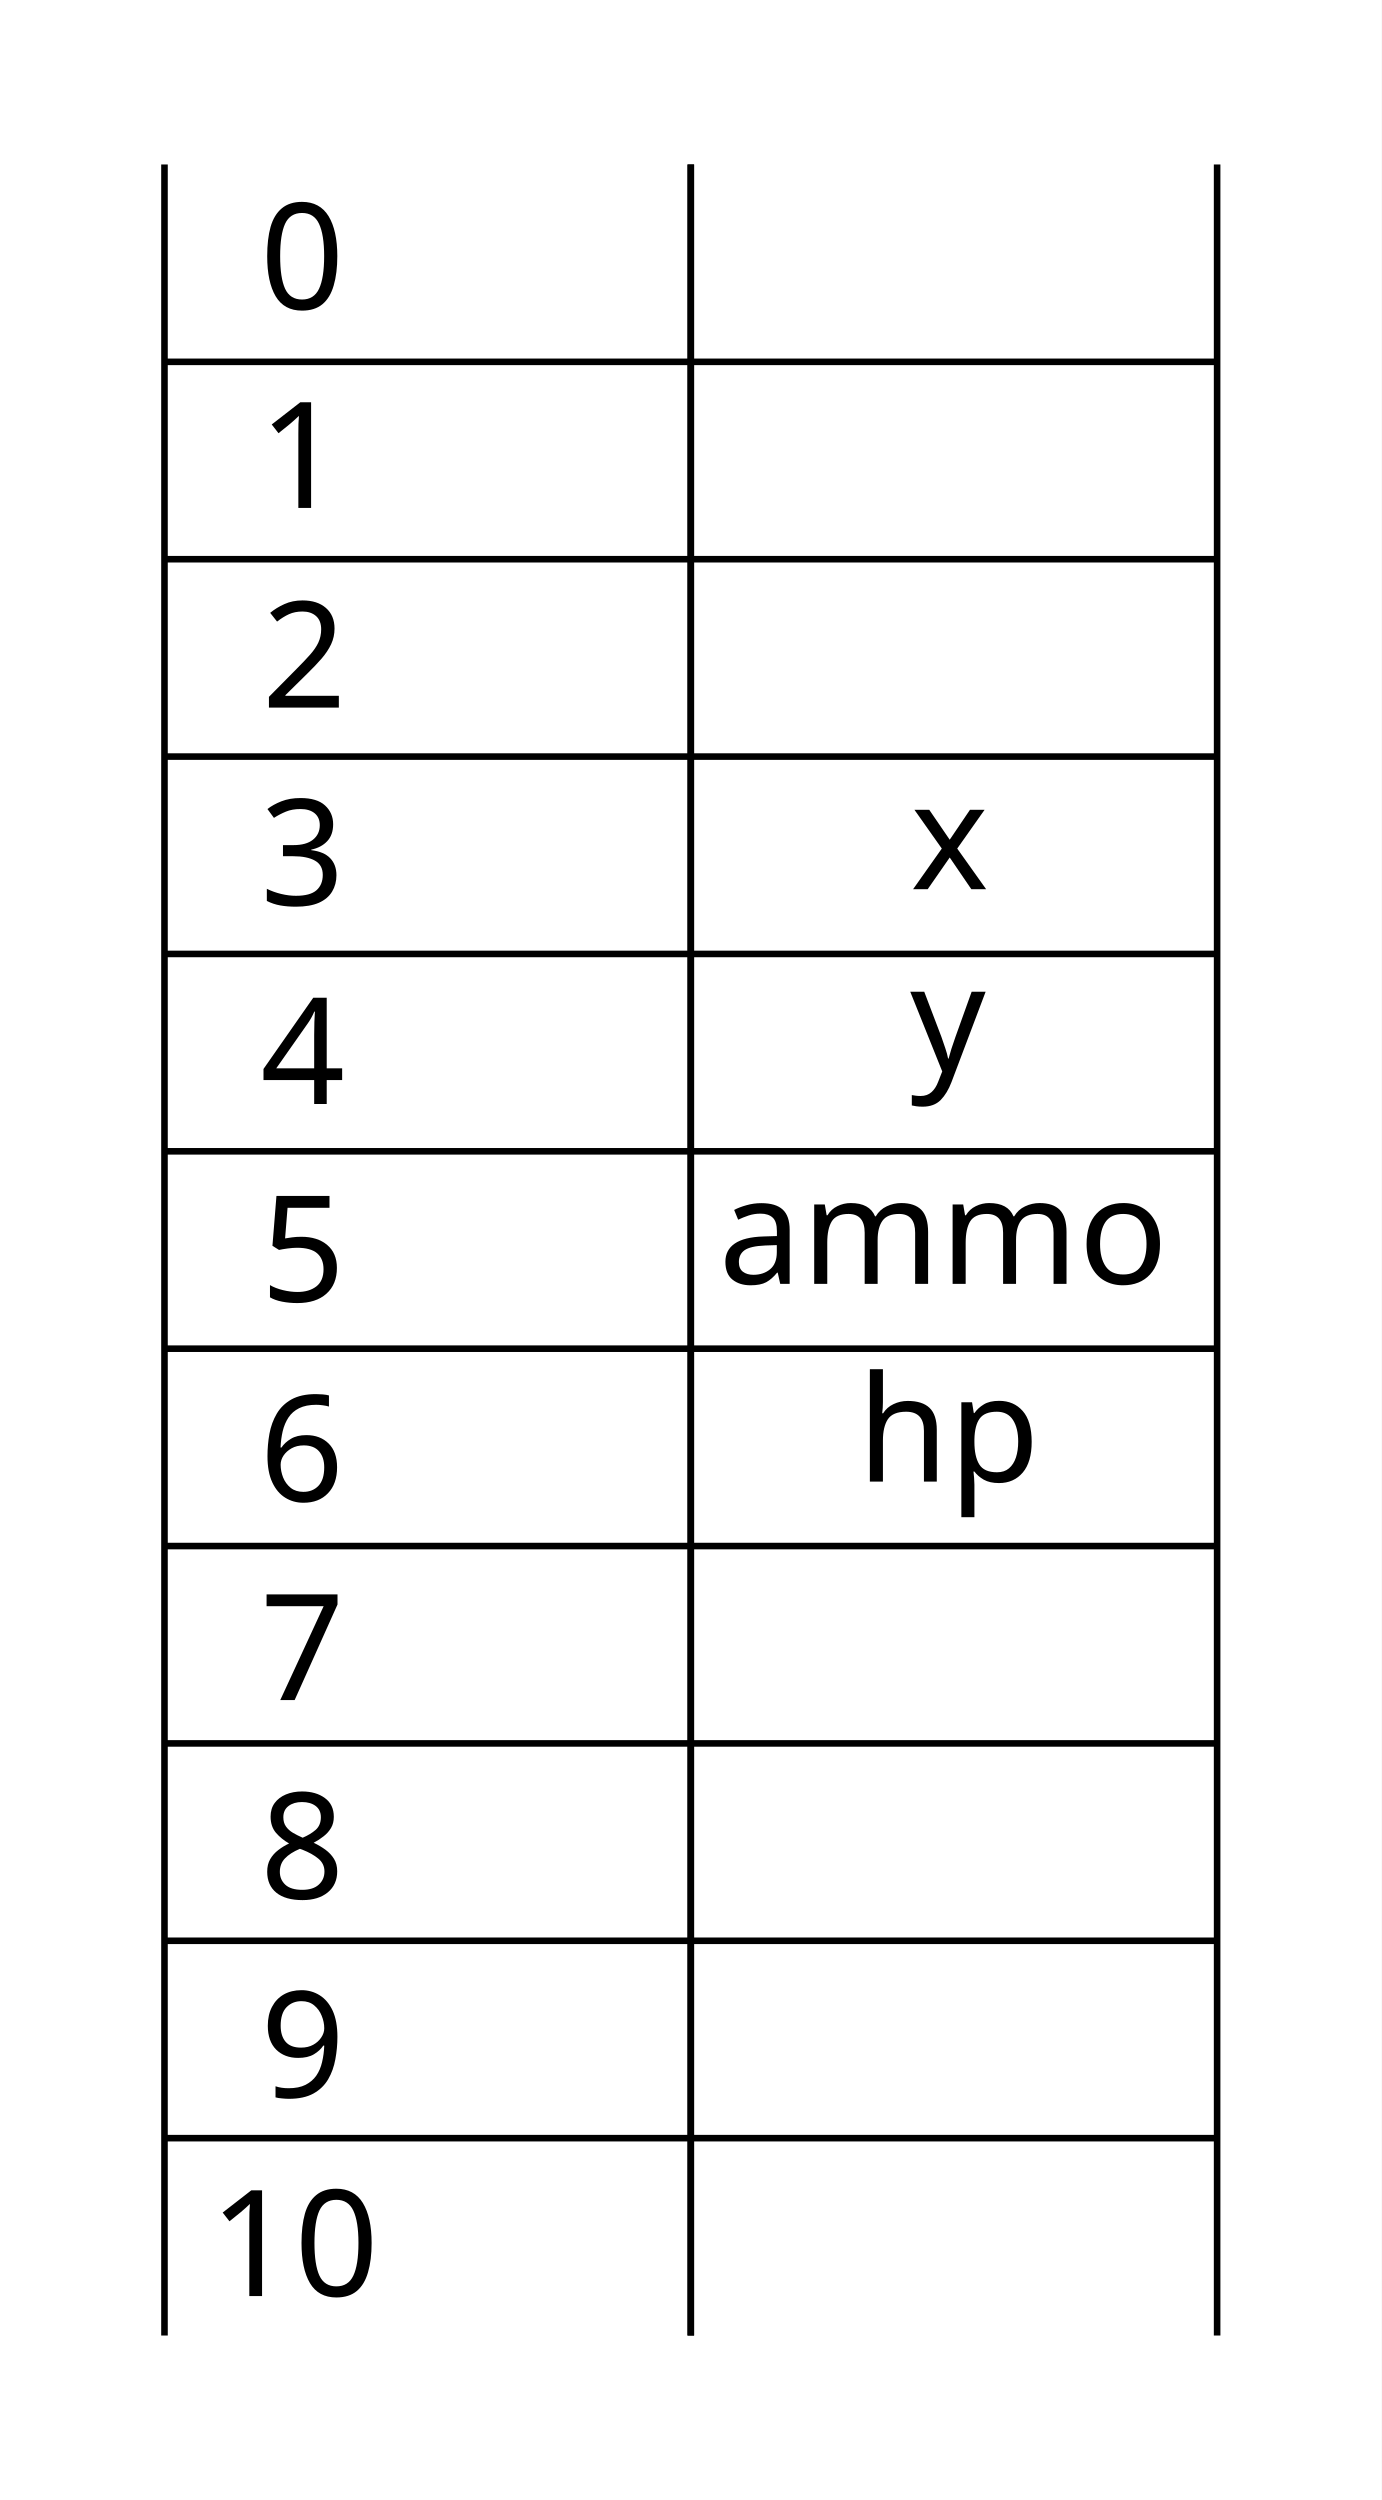
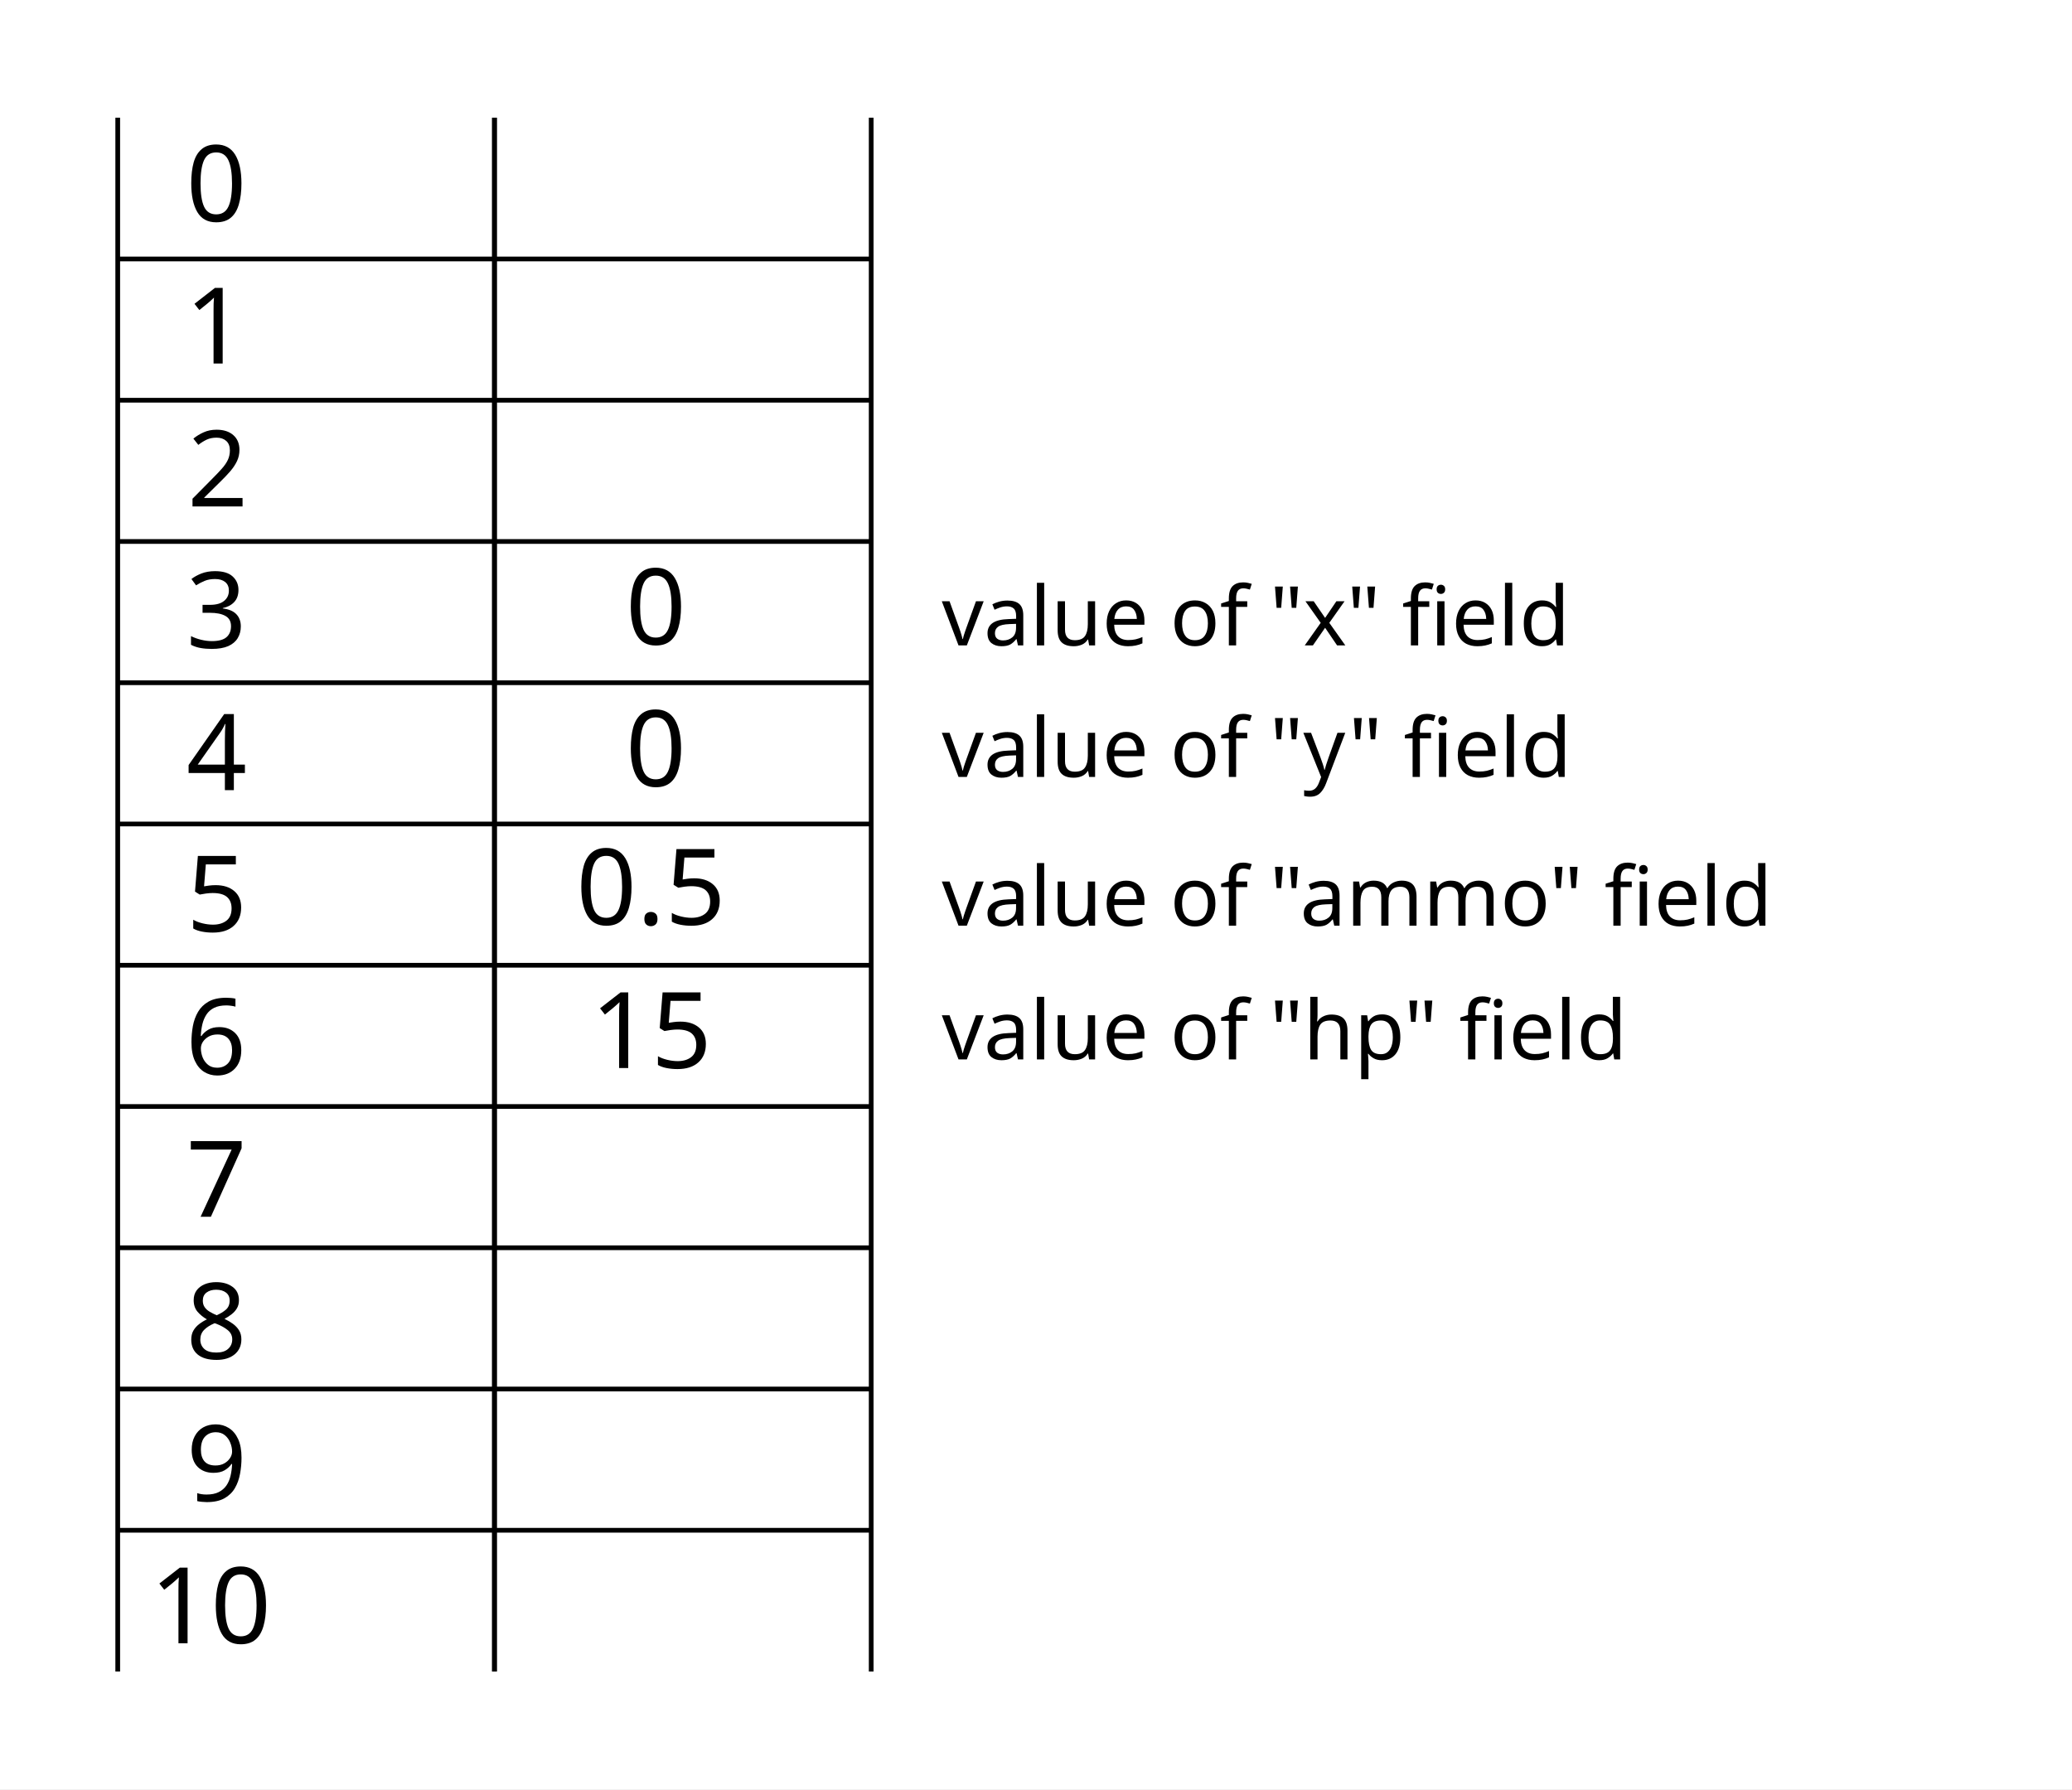
- <svg xmlns="http://www.w3.org/2000/svg" width="59.267mm" height="107.244mm" viewBox="0 0 210 380" id="svg2" version="1.1">
+ <svg xmlns="http://www.w3.org/2000/svg" width="124.178mm" height="107.244mm" viewBox="0 0 440 380" id="svg2" version="1.1">
  <defs id="defs4" />
  <g id="layer1" transform="translate(65,-47.36225)">
-     <rect style="opacity:1;fill:#ffffff;fill-opacity:1;stroke:none;stroke-width:2.425;stroke-miterlimit:10;stroke-dasharray:none;stroke-opacity:1" id="rect4155" width="210" height="380" x="-65" y="47.362" />
-     <g id="g4302">
-       <path id="path4153" d="M 40,72.362 40,402.362" style="fill:none;fill-rule:evenodd;stroke:#000000;stroke-width:1px;stroke-linecap:butt;stroke-linejoin:miter;stroke-opacity:1" />
-       <path id="path4184" d="m 40,102.362 80,0" style="fill:none;fill-rule:evenodd;stroke:#000000;stroke-width:1px;stroke-linecap:butt;stroke-linejoin:miter;stroke-opacity:1" />
-       <path id="path4186" d="M 120,72.362 120,402.362" style="fill:none;fill-rule:evenodd;stroke:#000000;stroke-width:1px;stroke-linecap:butt;stroke-linejoin:miter;stroke-opacity:1" />
-       <path id="path4184-3" d="m 40,192.362 80,0" style="fill:none;fill-rule:evenodd;stroke:#000000;stroke-width:1px;stroke-linecap:butt;stroke-linejoin:miter;stroke-opacity:1" />
-       <path id="path4184-8" d="m 40,342.362 80,0" style="fill:none;fill-rule:evenodd;stroke:#000000;stroke-width:1px;stroke-linecap:butt;stroke-linejoin:miter;stroke-opacity:1" />
-       <path id="path4184-6" d="m 40,312.362 80,0" style="fill:none;fill-rule:evenodd;stroke:#000000;stroke-width:1px;stroke-linecap:butt;stroke-linejoin:miter;stroke-opacity:1" />
-       <path id="path4184-0" d="m 40,282.362 80,0" style="fill:none;fill-rule:evenodd;stroke:#000000;stroke-width:1px;stroke-linecap:butt;stroke-linejoin:miter;stroke-opacity:1" />
-       <path id="path4184-4" d="m 40,132.362 80,0" style="fill:none;fill-rule:evenodd;stroke:#000000;stroke-width:1px;stroke-linecap:butt;stroke-linejoin:miter;stroke-opacity:1" />
-       <path id="path4184-8-8" d="m 40,222.362 80,0" style="fill:none;fill-rule:evenodd;stroke:#000000;stroke-width:1px;stroke-linecap:butt;stroke-linejoin:miter;stroke-opacity:1" />
-       <path id="path4184-8-88" d="m 40,372.362 80,0" style="fill:none;fill-rule:evenodd;stroke:#000000;stroke-width:1px;stroke-linecap:butt;stroke-linejoin:miter;stroke-opacity:1" />
-       <path id="path4184-4-9" d="m 40,162.362 80,0" style="fill:none;fill-rule:evenodd;stroke:#000000;stroke-width:1px;stroke-linecap:butt;stroke-linejoin:miter;stroke-opacity:1" />
-       <path id="path4184-8-8-7" d="m 40,252.362 80,0" style="fill:none;fill-rule:evenodd;stroke:#000000;stroke-width:1px;stroke-linecap:butt;stroke-linejoin:miter;stroke-opacity:1" />
-     </g>
-     <text xml:space="preserve" style="font-style:normal;font-weight:normal;font-size:22.5px;line-height:125%;font-family:sans-serif;text-align:start;letter-spacing:0px;word-spacing:0px;writing-mode:lr-tb;text-anchor:start;fill:#000000;fill-opacity:1;stroke:none;stroke-width:1px;stroke-linecap:butt;stroke-linejoin:miter;stroke-opacity:1" x="44.229" y="242.504" id="text4286">
-       <tspan id="tspan4288" x="44.229" y="242.504">ammo</tspan>
+     <rect style="opacity:1;fill:#ffffff;fill-opacity:1;stroke:none;stroke-width:2.425;stroke-miterlimit:10;stroke-dasharray:none;stroke-opacity:1" id="rect4155" width="440" height="380" x="-65" y="47.362" />
+     <path style="fill:none;fill-rule:evenodd;stroke:#000000;stroke-width:1px;stroke-linecap:butt;stroke-linejoin:miter;stroke-opacity:1" d="M 40,72.362 40,402.362" id="path4153" />
+     <path style="fill:none;fill-rule:evenodd;stroke:#000000;stroke-width:1px;stroke-linecap:butt;stroke-linejoin:miter;stroke-opacity:1" d="m 40,102.362 80,0" id="path4184" />
+     <path style="fill:none;fill-rule:evenodd;stroke:#000000;stroke-width:1px;stroke-linecap:butt;stroke-linejoin:miter;stroke-opacity:1" d="M 120,72.362 120,402.362" id="path4186" />
+     <path style="fill:none;fill-rule:evenodd;stroke:#000000;stroke-width:1px;stroke-linecap:butt;stroke-linejoin:miter;stroke-opacity:1" d="m 40,192.362 80,0" id="path4184-3" />
+     <path style="fill:none;fill-rule:evenodd;stroke:#000000;stroke-width:1px;stroke-linecap:butt;stroke-linejoin:miter;stroke-opacity:1" d="m 40,342.362 80,0" id="path4184-8" />
+     <path style="fill:none;fill-rule:evenodd;stroke:#000000;stroke-width:1px;stroke-linecap:butt;stroke-linejoin:miter;stroke-opacity:1" d="m 40,312.362 80,0" id="path4184-6" />
+     <path style="fill:none;fill-rule:evenodd;stroke:#000000;stroke-width:1px;stroke-linecap:butt;stroke-linejoin:miter;stroke-opacity:1" d="m 40,282.362 80,0" id="path4184-0" />
+     <path style="fill:none;fill-rule:evenodd;stroke:#000000;stroke-width:1px;stroke-linecap:butt;stroke-linejoin:miter;stroke-opacity:1" d="m 40,132.362 80,0" id="path4184-4" />
+     <path style="fill:none;fill-rule:evenodd;stroke:#000000;stroke-width:1px;stroke-linecap:butt;stroke-linejoin:miter;stroke-opacity:1" d="m 40,222.362 80,0" id="path4184-8-8" />
+     <path style="fill:none;fill-rule:evenodd;stroke:#000000;stroke-width:1px;stroke-linecap:butt;stroke-linejoin:miter;stroke-opacity:1" d="m 40,372.362 80,0" id="path4184-8-88" />
+     <path style="fill:none;fill-rule:evenodd;stroke:#000000;stroke-width:1px;stroke-linecap:butt;stroke-linejoin:miter;stroke-opacity:1" d="m 40,162.362 80,0" id="path4184-4-9" />
+     <path style="fill:none;fill-rule:evenodd;stroke:#000000;stroke-width:1px;stroke-linecap:butt;stroke-linejoin:miter;stroke-opacity:1" d="m 40,252.362 80,0" id="path4184-8-8-7" />
+     <text xml:space="preserve" style="font-style:normal;font-weight:normal;font-size:22.5px;line-height:125%;font-family:sans-serif;text-align:start;letter-spacing:0px;word-spacing:0px;writing-mode:lr-tb;text-anchor:start;fill:#000000;fill-opacity:1;stroke:none;stroke-width:1px;stroke-linecap:butt;stroke-linejoin:miter;stroke-opacity:1" x="60.427" y="274.197" id="text4286">
+       <tspan id="tspan4288" x="60.427" y="274.197">15</tspan>
    </text>
-     <text xml:space="preserve" style="font-style:normal;font-weight:normal;font-size:22.5px;line-height:125%;font-family:sans-serif;text-align:start;letter-spacing:0px;word-spacing:0px;writing-mode:lr-tb;text-anchor:start;fill:#000000;fill-opacity:1;stroke:none;stroke-width:1px;stroke-linecap:butt;stroke-linejoin:miter;stroke-opacity:1" x="73.386" y="182.515" id="text4290">
-       <tspan id="tspan4292" x="73.386" y="182.515">x</tspan>
+     <text xml:space="preserve" style="font-style:normal;font-weight:normal;font-size:22.5px;line-height:125%;font-family:sans-serif;text-align:start;letter-spacing:0px;word-spacing:0px;writing-mode:lr-tb;text-anchor:start;fill:#000000;fill-opacity:1;stroke:none;stroke-width:1px;stroke-linecap:butt;stroke-linejoin:miter;stroke-opacity:1" x="67.848" y="184.241" id="text4290">
+       <tspan id="tspan4292" x="67.848" y="184.241">0</tspan>
    </text>
-     <text xml:space="preserve" style="font-style:normal;font-weight:normal;font-size:22.5px;line-height:125%;font-family:sans-serif;text-align:start;letter-spacing:0px;word-spacing:0px;writing-mode:lr-tb;text-anchor:start;fill:#000000;fill-opacity:1;stroke:none;stroke-width:1px;stroke-linecap:butt;stroke-linejoin:miter;stroke-opacity:1" x="73.342" y="210.174" id="text4294">
-       <tspan id="tspan4296" x="73.342" y="210.174">y</tspan>
+     <text xml:space="preserve" style="font-style:normal;font-weight:normal;font-size:22.5px;line-height:125%;font-family:sans-serif;text-align:start;letter-spacing:0px;word-spacing:0px;writing-mode:lr-tb;text-anchor:start;fill:#000000;fill-opacity:1;stroke:none;stroke-width:1px;stroke-linecap:butt;stroke-linejoin:miter;stroke-opacity:1" x="67.848" y="214.345" id="text4294">
+       <tspan id="tspan4296" x="67.848" y="214.345">0</tspan>
    </text>
-     <text xml:space="preserve" style="font-style:normal;font-weight:normal;font-size:22.5px;line-height:125%;font-family:sans-serif;text-align:start;letter-spacing:0px;word-spacing:0px;writing-mode:lr-tb;text-anchor:start;fill:#000000;fill-opacity:1;stroke:none;stroke-width:1px;stroke-linecap:butt;stroke-linejoin:miter;stroke-opacity:1" x="65.311" y="272.569" id="text4298">
-       <tspan id="tspan4300" x="65.311" y="272.569">hp</tspan>
+     <text xml:space="preserve" style="font-style:normal;font-weight:normal;font-size:22.5px;line-height:125%;font-family:sans-serif;text-align:start;letter-spacing:0px;word-spacing:0px;writing-mode:lr-tb;text-anchor:start;fill:#000000;fill-opacity:1;stroke:none;stroke-width:1px;stroke-linecap:butt;stroke-linejoin:miter;stroke-opacity:1" x="57.339" y="243.76" id="text4298">
+       <tspan id="tspan4300" x="57.339" y="243.76">0.5</tspan>
    </text>
    <g transform="translate(-80,2.8926105e-5)" id="g4302-9">
      <path id="path4153-6" d="M 40,72.362 40,402.362" style="fill:none;fill-rule:evenodd;stroke:#000000;stroke-width:1px;stroke-linecap:butt;stroke-linejoin:miter;stroke-opacity:1" />
      <path id="path4184-43" d="m 40,102.362 80,0" style="fill:none;fill-rule:evenodd;stroke:#000000;stroke-width:1px;stroke-linecap:butt;stroke-linejoin:miter;stroke-opacity:1" />
      <path id="path4186-3" d="M 120,72.362 120,402.362" style="fill:none;fill-rule:evenodd;stroke:#000000;stroke-width:1px;stroke-linecap:butt;stroke-linejoin:miter;stroke-opacity:1" />
      <path id="path4184-3-3" d="m 40,192.362 80,0" style="fill:none;fill-rule:evenodd;stroke:#000000;stroke-width:1px;stroke-linecap:butt;stroke-linejoin:miter;stroke-opacity:1" />
      <path id="path4184-8-86" d="m 40,342.362 80,0" style="fill:none;fill-rule:evenodd;stroke:#000000;stroke-width:1px;stroke-linecap:butt;stroke-linejoin:miter;stroke-opacity:1" />
      <path id="path4184-6-0" d="m 40,312.362 80,0" style="fill:none;fill-rule:evenodd;stroke:#000000;stroke-width:1px;stroke-linecap:butt;stroke-linejoin:miter;stroke-opacity:1" />
      <path id="path4184-0-4" d="m 40,282.362 80,0" style="fill:none;fill-rule:evenodd;stroke:#000000;stroke-width:1px;stroke-linecap:butt;stroke-linejoin:miter;stroke-opacity:1" />
      <path id="path4184-4-8" d="m 40,132.362 80,0" style="fill:none;fill-rule:evenodd;stroke:#000000;stroke-width:1px;stroke-linecap:butt;stroke-linejoin:miter;stroke-opacity:1" />
      <path id="path4184-8-8-8" d="m 40,222.362 80,0" style="fill:none;fill-rule:evenodd;stroke:#000000;stroke-width:1px;stroke-linecap:butt;stroke-linejoin:miter;stroke-opacity:1" />
      <path id="path4184-8-88-8" d="m 40,372.362 80,0" style="fill:none;fill-rule:evenodd;stroke:#000000;stroke-width:1px;stroke-linecap:butt;stroke-linejoin:miter;stroke-opacity:1" />
      <path id="path4184-4-9-9" d="m 40,162.362 80,0" style="fill:none;fill-rule:evenodd;stroke:#000000;stroke-width:1px;stroke-linecap:butt;stroke-linejoin:miter;stroke-opacity:1" />
      <path id="path4184-8-8-7-7" d="m 40,252.362 80,0" style="fill:none;fill-rule:evenodd;stroke:#000000;stroke-width:1px;stroke-linecap:butt;stroke-linejoin:miter;stroke-opacity:1" />
    </g>
    <text xml:space="preserve" style="font-style:normal;font-weight:normal;font-size:22.5px;line-height:125%;font-family:sans-serif;text-align:start;letter-spacing:0px;word-spacing:0px;writing-mode:lr-tb;text-anchor:start;fill:#000000;fill-opacity:1;stroke:none;stroke-width:1px;stroke-linecap:butt;stroke-linejoin:miter;stroke-opacity:1" x="-25.496" y="94.362" id="text4207">
      <tspan id="tspan4209" x="-25.496" y="94.362">0</tspan>
    </text>
    <text xml:space="preserve" style="font-style:normal;font-weight:normal;font-size:22.5px;line-height:125%;font-family:sans-serif;text-align:start;letter-spacing:0px;word-spacing:0px;writing-mode:lr-tb;text-anchor:start;fill:#000000;fill-opacity:1;stroke:none;stroke-width:1px;stroke-linecap:butt;stroke-linejoin:miter;stroke-opacity:1" x="-25.699" y="124.573" id="text4211">
      <tspan id="tspan4213" x="-25.699" y="124.573">1</tspan>
    </text>
    <text xml:space="preserve" style="font-style:normal;font-weight:normal;font-size:22.5px;line-height:125%;font-family:sans-serif;text-align:start;letter-spacing:0px;word-spacing:0px;writing-mode:lr-tb;text-anchor:start;fill:#000000;fill-opacity:1;stroke:none;stroke-width:1px;stroke-linecap:butt;stroke-linejoin:miter;stroke-opacity:1" x="-25.199" y="154.922" id="text4215">
      <tspan id="tspan4217" x="-25.199" y="154.922">2</tspan>
    </text>
    <text xml:space="preserve" style="font-style:normal;font-weight:normal;font-size:22.5px;line-height:125%;font-family:sans-serif;text-align:start;letter-spacing:0px;word-spacing:0px;writing-mode:lr-tb;text-anchor:start;fill:#000000;fill-opacity:1;stroke:none;stroke-width:1px;stroke-linecap:butt;stroke-linejoin:miter;stroke-opacity:1" x="-25.458" y="184.962" id="text4219">
      <tspan id="tspan4221" x="-25.458" y="184.962">3</tspan>
    </text>
    <text xml:space="preserve" style="font-style:normal;font-weight:normal;font-size:22.5px;line-height:125%;font-family:sans-serif;text-align:start;letter-spacing:0px;word-spacing:0px;writing-mode:lr-tb;text-anchor:start;fill:#000000;fill-opacity:1;stroke:none;stroke-width:1px;stroke-linecap:butt;stroke-linejoin:miter;stroke-opacity:1" x="-25.419" y="215.173" id="text4223">
      <tspan id="tspan4225" x="-25.419" y="215.173">4</tspan>
    </text>
    <text xml:space="preserve" style="font-style:normal;font-weight:normal;font-size:22.5px;line-height:125%;font-family:sans-serif;text-align:start;letter-spacing:0px;word-spacing:0px;writing-mode:lr-tb;text-anchor:start;fill:#000000;fill-opacity:1;stroke:none;stroke-width:1px;stroke-linecap:butt;stroke-linejoin:miter;stroke-opacity:1" x="-25.386" y="245.214" id="text4227">
      <tspan id="tspan4229" x="-25.386" y="245.214">5</tspan>
    </text>
    <text xml:space="preserve" style="font-style:normal;font-weight:normal;font-size:22.5px;line-height:125%;font-family:sans-serif;text-align:start;letter-spacing:0px;word-spacing:0px;writing-mode:lr-tb;text-anchor:start;fill:#000000;fill-opacity:1;stroke:none;stroke-width:1px;stroke-linecap:butt;stroke-linejoin:miter;stroke-opacity:1" x="-25.578" y="275.562" id="text4231">
      <tspan id="tspan4233" x="-25.578" y="275.562">6</tspan>
    </text>
    <text xml:space="preserve" style="font-style:normal;font-weight:normal;font-size:22.5px;line-height:125%;font-family:sans-serif;text-align:start;letter-spacing:0px;word-spacing:0px;writing-mode:lr-tb;text-anchor:start;fill:#000000;fill-opacity:1;stroke:none;stroke-width:1px;stroke-linecap:butt;stroke-linejoin:miter;stroke-opacity:1" x="-25.463" y="305.773" id="text4235">
      <tspan id="tspan4237" x="-25.463" y="305.773">7</tspan>
    </text>
    <text xml:space="preserve" style="font-style:normal;font-weight:normal;font-size:22.5px;line-height:125%;font-family:sans-serif;text-align:start;letter-spacing:0px;word-spacing:0px;writing-mode:lr-tb;text-anchor:start;fill:#000000;fill-opacity:1;stroke:none;stroke-width:1px;stroke-linecap:butt;stroke-linejoin:miter;stroke-opacity:1" x="-25.496" y="335.962" id="text4239">
      <tspan id="tspan4241" x="-25.496" y="335.962">8</tspan>
    </text>
    <text xml:space="preserve" style="font-style:normal;font-weight:normal;font-size:22.5px;line-height:125%;font-family:sans-serif;text-align:start;letter-spacing:0px;word-spacing:0px;writing-mode:lr-tb;text-anchor:start;fill:#000000;fill-opacity:1;stroke:none;stroke-width:1px;stroke-linecap:butt;stroke-linejoin:miter;stroke-opacity:1" x="-25.419" y="366.162" id="text4243">
      <tspan id="tspan4245" x="-25.419" y="366.162">9</tspan>
    </text>
    <text xml:space="preserve" style="font-style:normal;font-weight:normal;font-size:22.5px;line-height:125%;font-family:sans-serif;text-align:start;letter-spacing:0px;word-spacing:0px;writing-mode:lr-tb;text-anchor:start;fill:#000000;fill-opacity:1;stroke:none;stroke-width:1px;stroke-linecap:butt;stroke-linejoin:miter;stroke-opacity:1" x="-33.154" y="396.362" id="text4247">
      <tspan id="tspan4249" x="-33.154" y="396.362">10</tspan>
    </text>
+     <text xml:space="preserve" style="font-style:normal;font-weight:normal;font-size:22.5px;line-height:125%;font-family:sans-serif;text-align:start;letter-spacing:0px;word-spacing:0px;writing-mode:lr-tb;text-anchor:start;fill:#000000;fill-opacity:1;stroke:none;stroke-width:1px;stroke-linecap:butt;stroke-linejoin:miter;stroke-opacity:1" x="135" y="184.438" id="text4203">
+       <tspan id="tspan4205" x="135" y="184.438" style="font-size:17.5px">value of "x" field</tspan>
+     </text>
+     <text xml:space="preserve" style="font-style:normal;font-weight:normal;font-size:22.5px;line-height:125%;font-family:sans-serif;text-align:start;letter-spacing:0px;word-spacing:0px;writing-mode:lr-tb;text-anchor:start;fill:#000000;fill-opacity:1;stroke:none;stroke-width:1px;stroke-linecap:butt;stroke-linejoin:miter;stroke-opacity:1" x="135" y="212.362" id="text4208">
+       <tspan id="tspan4210" x="135" y="212.362" style="font-size:17.5px">value of "y" field</tspan>
+     </text>
+     <text xml:space="preserve" style="font-style:normal;font-weight:normal;font-size:22.5px;line-height:125%;font-family:sans-serif;text-align:start;letter-spacing:0px;word-spacing:0px;writing-mode:lr-tb;text-anchor:start;fill:#000000;fill-opacity:1;stroke:none;stroke-width:1px;stroke-linecap:butt;stroke-linejoin:miter;stroke-opacity:1" x="135" y="243.957" id="text4212">
+       <tspan id="tspan4214" x="135" y="243.957" style="font-size:17.5px">value of "ammo" field</tspan>
+     </text>
+     <text xml:space="preserve" style="font-style:normal;font-weight:normal;font-size:22.5px;line-height:125%;font-family:sans-serif;text-align:start;letter-spacing:0px;word-spacing:0px;writing-mode:lr-tb;text-anchor:start;fill:#000000;fill-opacity:1;stroke:none;stroke-width:1px;stroke-linecap:butt;stroke-linejoin:miter;stroke-opacity:1" x="135" y="272.362" id="text4216">
+       <tspan id="tspan4218" x="135" y="272.362" style="font-size:17.5px">value of "hp" field</tspan>
+     </text>
  </g>
</svg>
